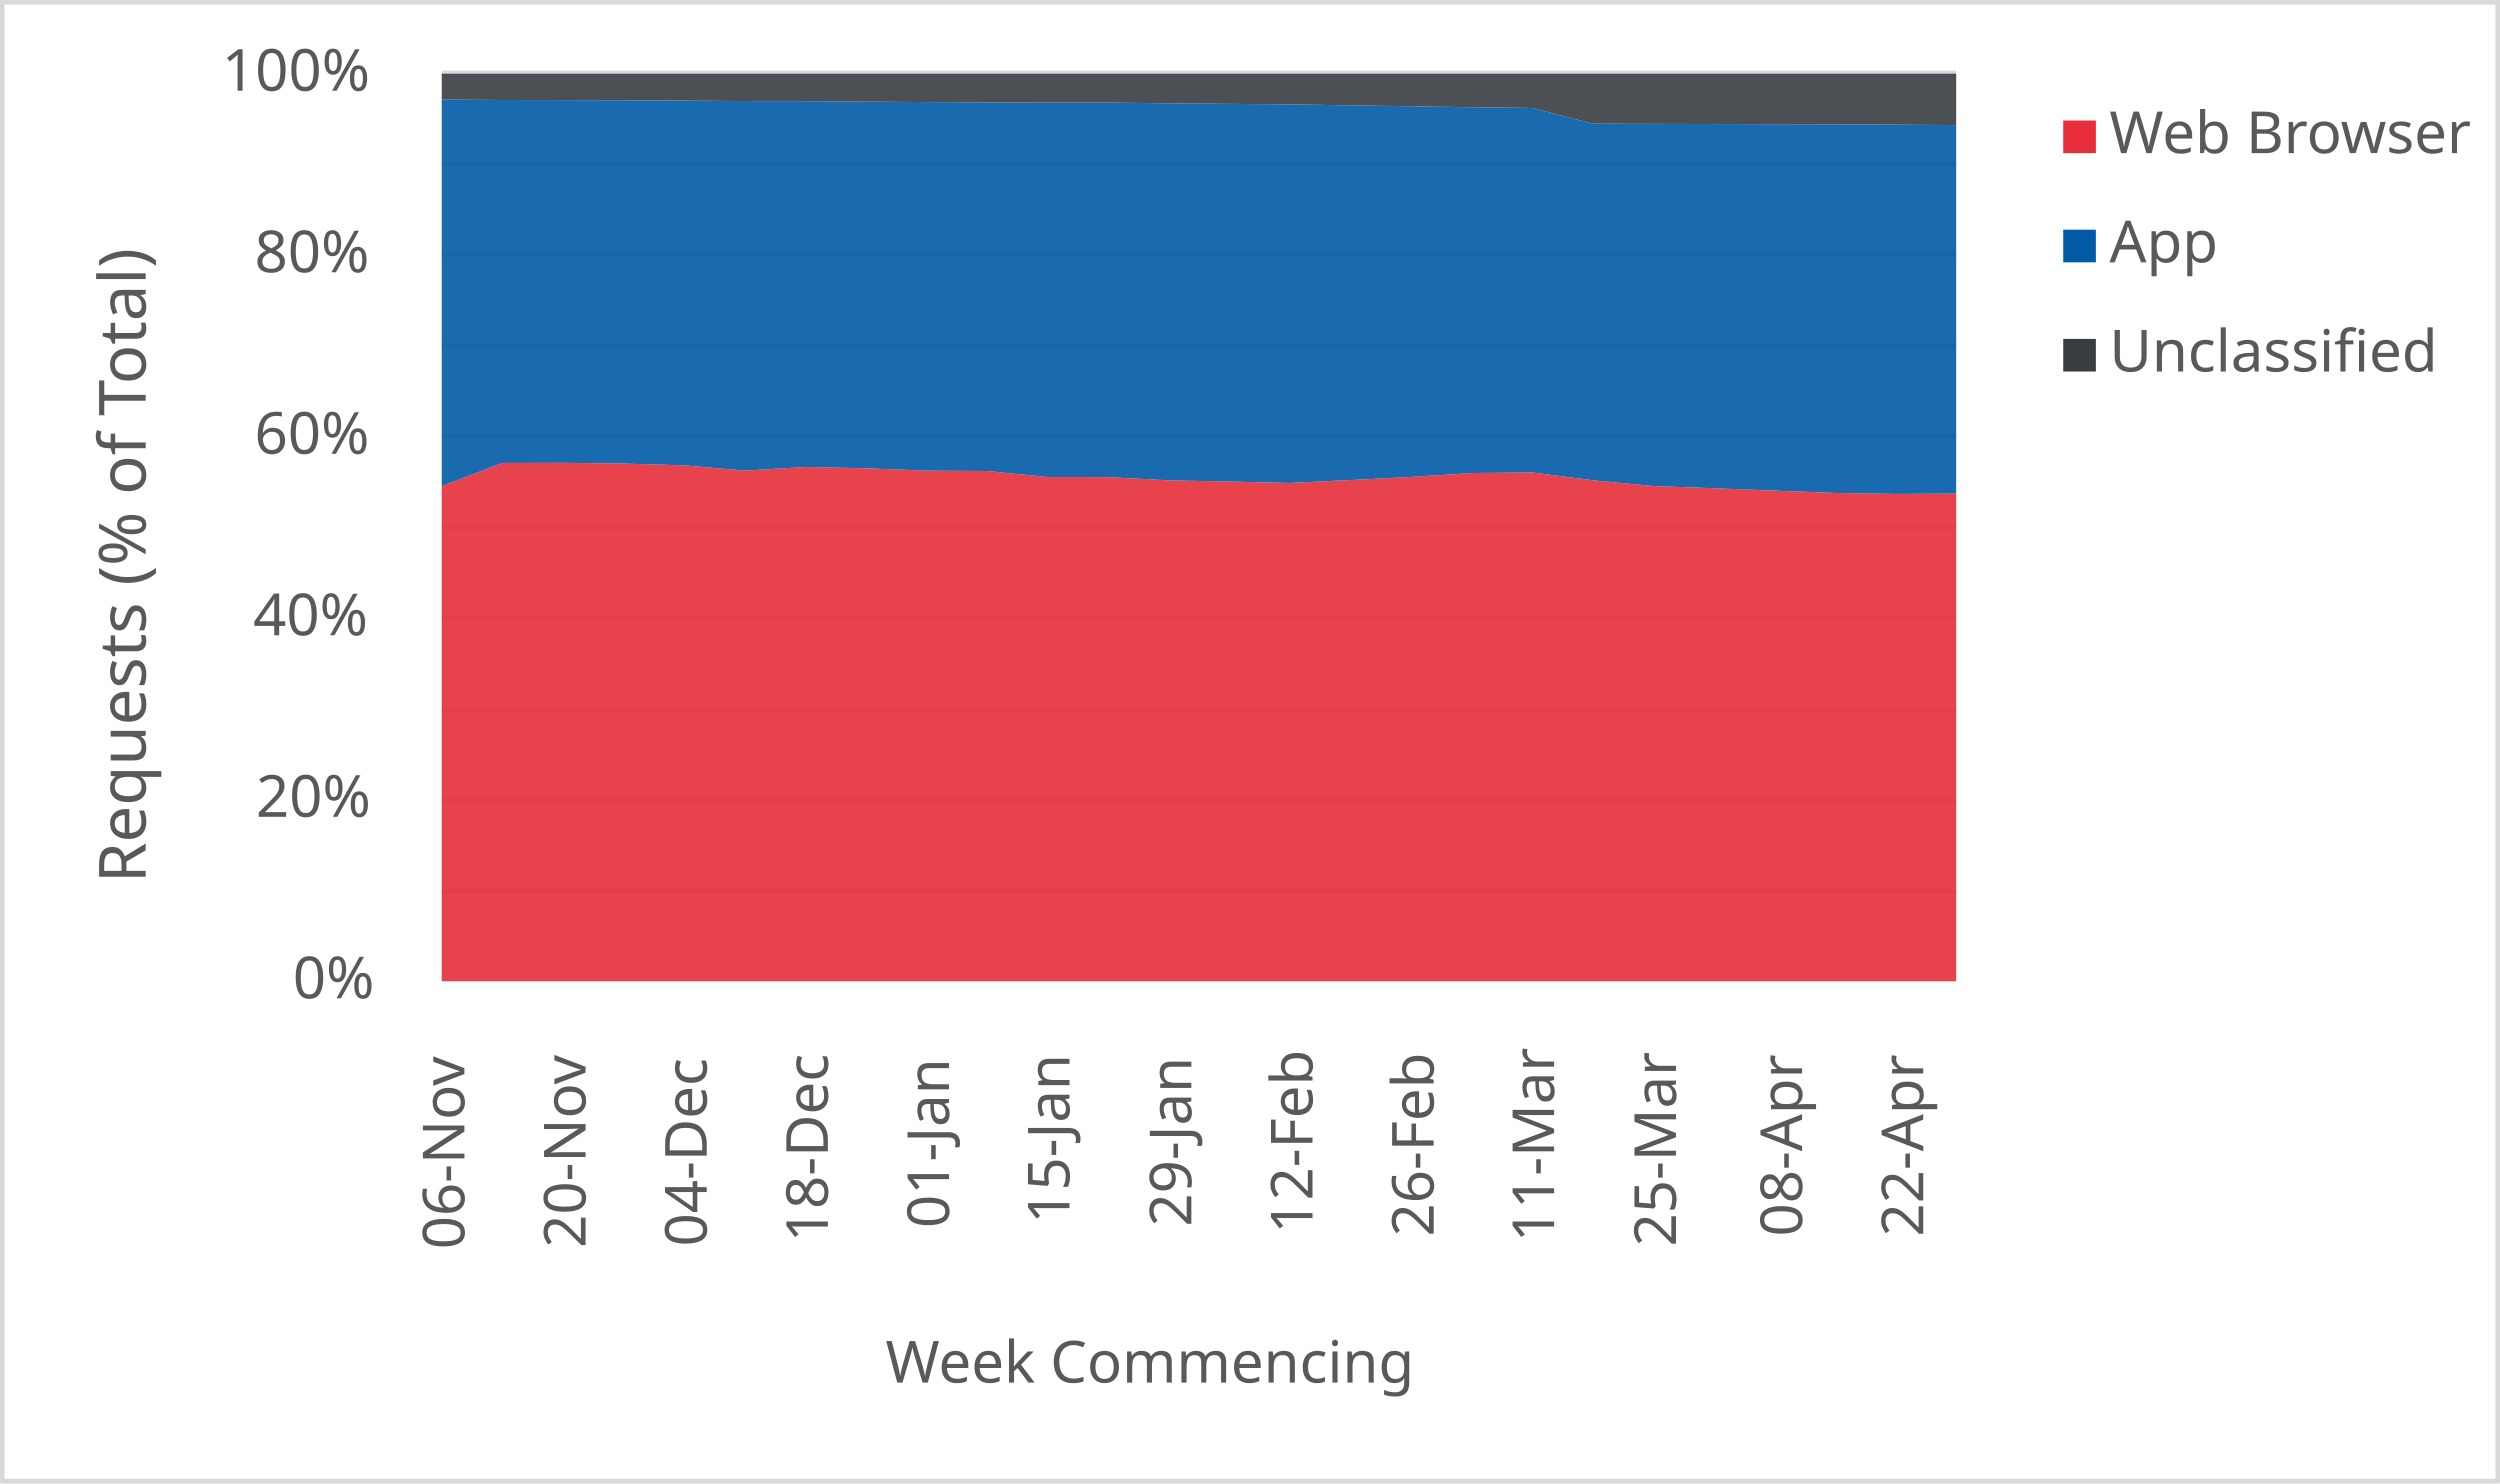
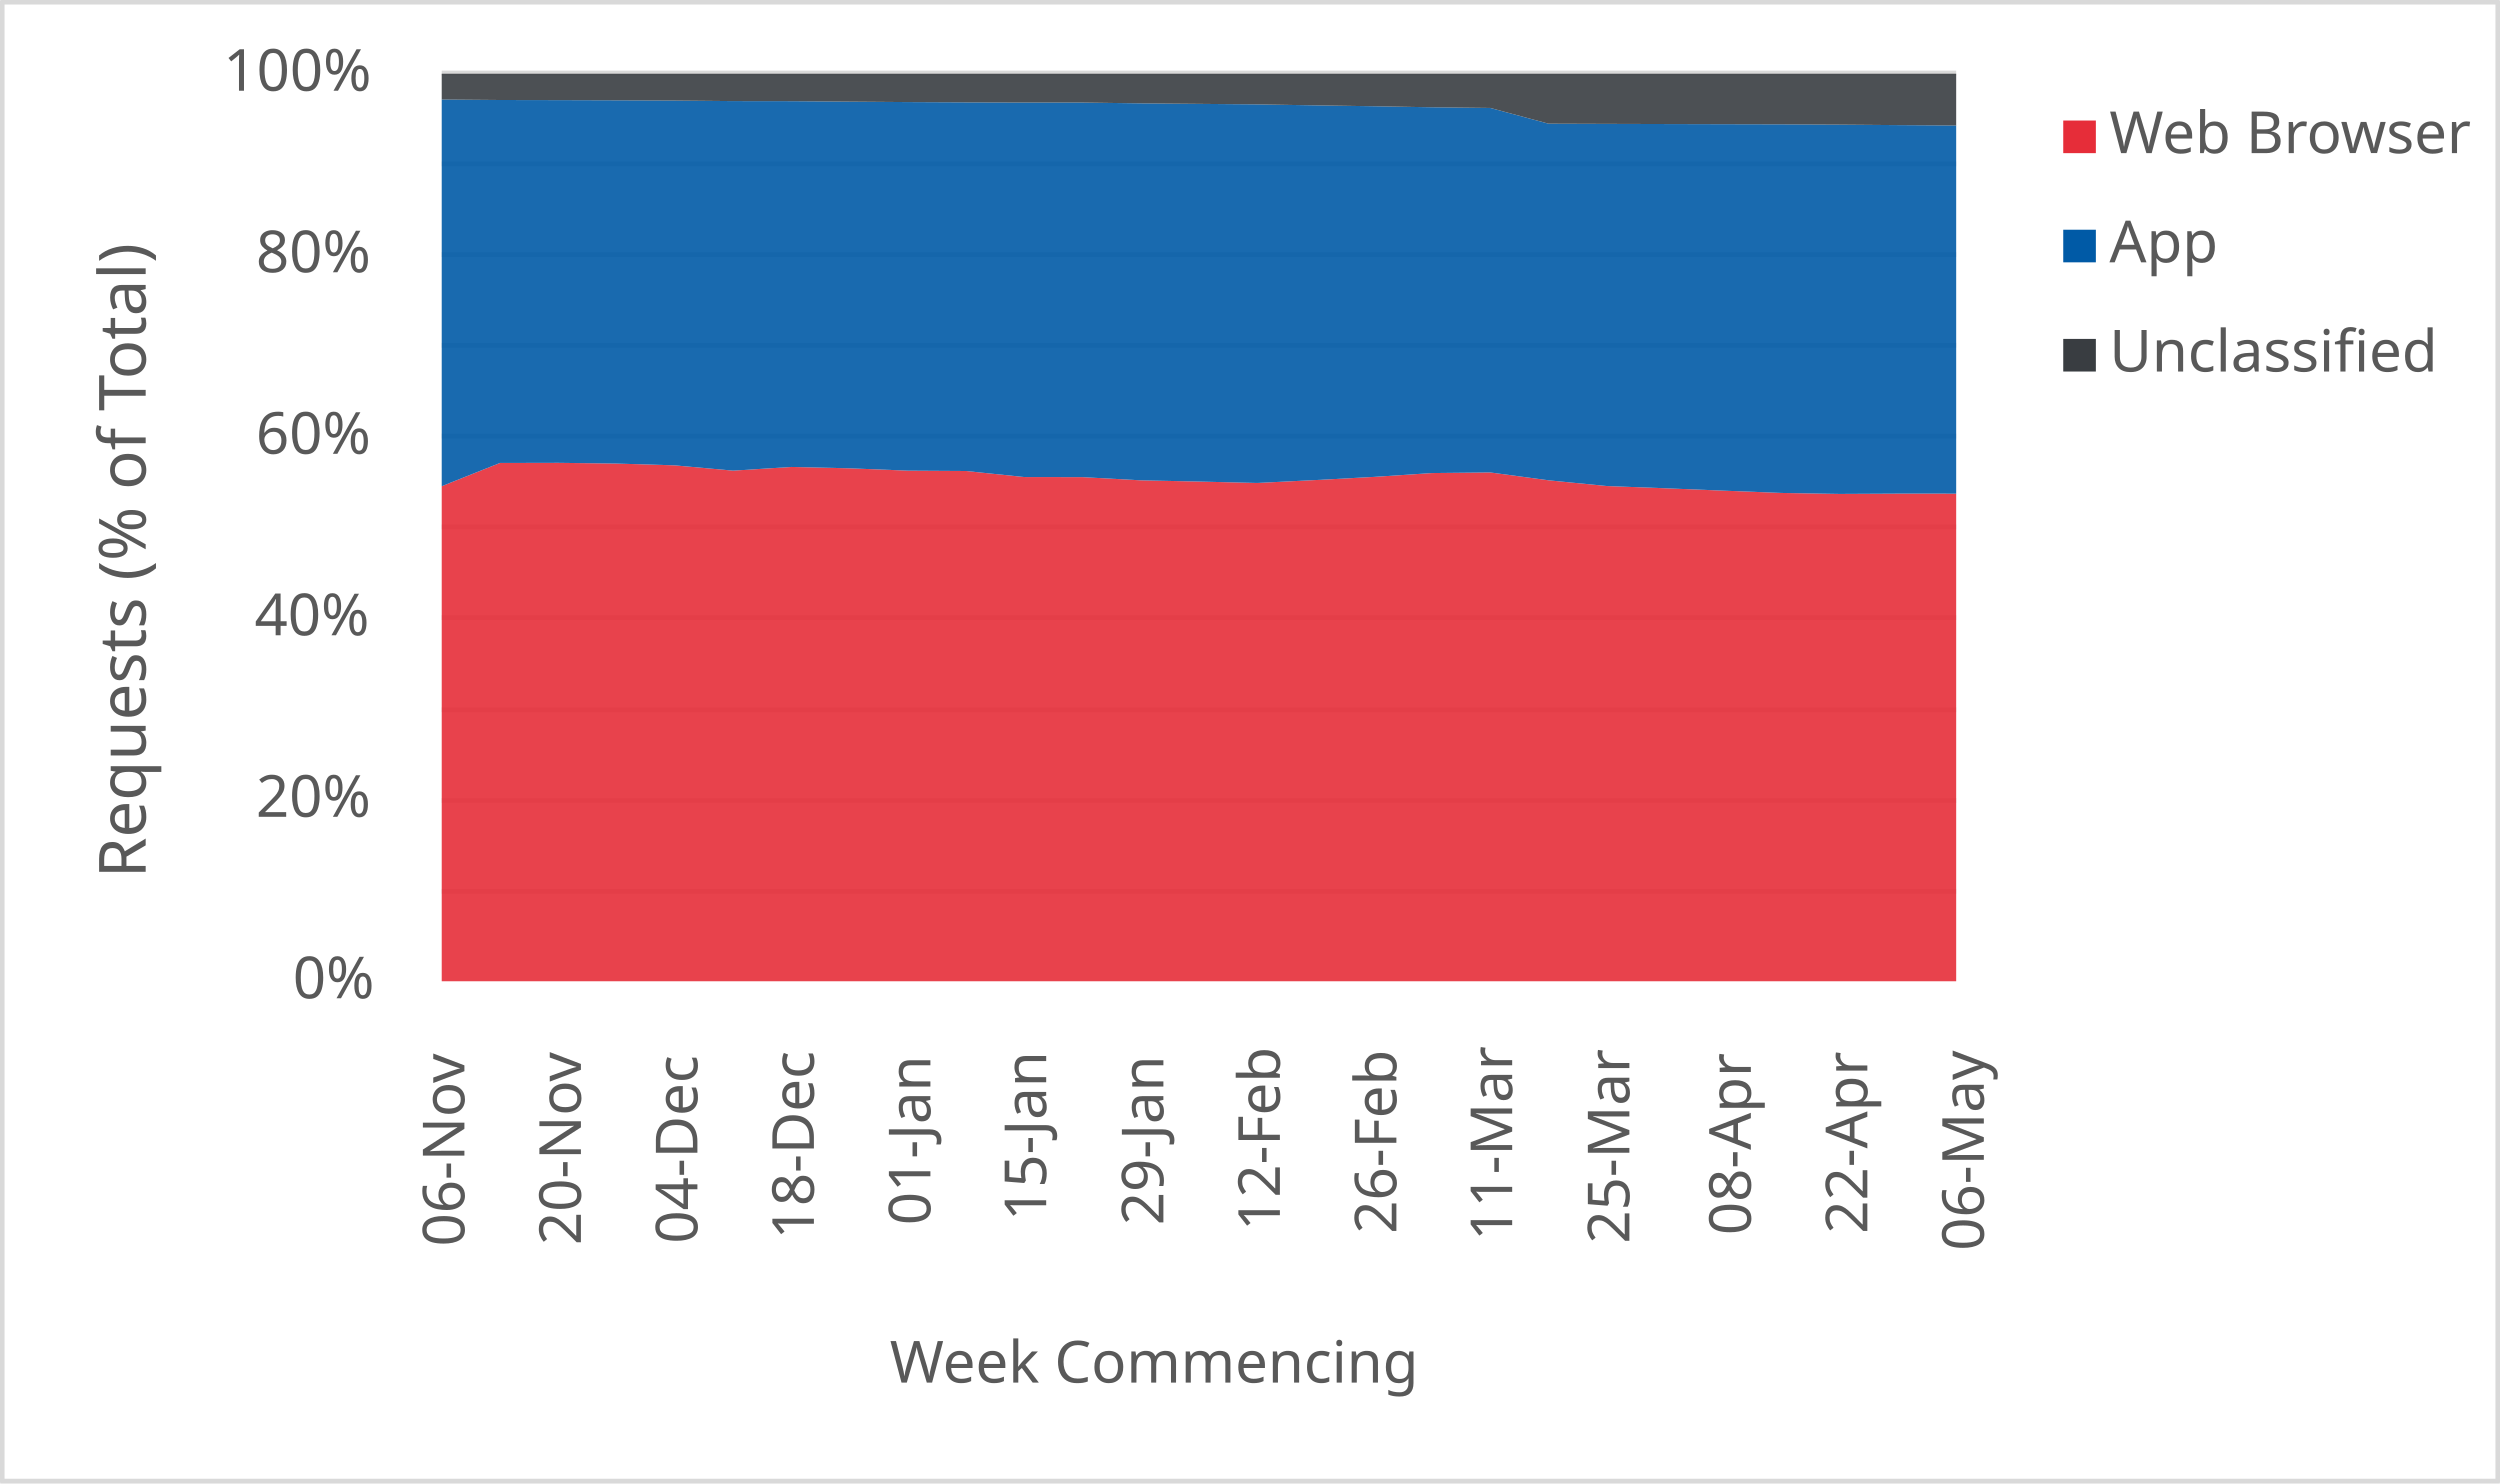
<svg xmlns="http://www.w3.org/2000/svg" width="1763" height="1046" xml:space="preserve" overflow="hidden">
  <defs>
    <clipPath id="clip0">
      <rect x="2917" y="346" width="1763" height="1046" />
    </clipPath>
  </defs>
  <g clip-path="url(#clip0)" transform="translate(-2917 -346)">
    <rect x="2918" y="347" width="1760" height="1043" fill="#FFFFFF" />
    <g>
      <path d="    M3228.5 974.532 4296.5 974.532    M3228.5 910.53 4296.5 910.53    M3228.5 846.528 4296.5 846.528    M3228.5 781.526 4296.5 781.526    M3228.5 717.524 4296.5 717.524    M3228.5 653.522 4296.5 653.522    M3228.5 589.52 4296.5 589.52    M3228.5 525.517 4296.5 525.517    M3228.5 461.515 4296.5 461.515    M3228.5 397.5 4296.5 397.5" stroke="#D9D9D9" stroke-width="3.438" stroke-linejoin="round" stroke-miterlimit="10" fill="none" />
    </g>
    <g>
      <path d="M 1038.5 4296.5 1038.5" stroke="#D9D9D9" stroke-width="3.438" stroke-linejoin="round" stroke-miterlimit="10" fill="none" fill-rule="evenodd" />
    </g>
    <g>
-       <text fill="#595959" font-family="Verdana,sans-serif" font-weight="400" font-size="41" transform="matrix(6.12323e-17 -1 1 6.12323e-17 3244.5 1227)">06-Nov</text>
+       <text fill="#595959" font-family="Verdana,sans-serif" font-weight="400" font-size="41" transform="matrix(6.12323e-17 -1 1 6.12323e-17 3244.5 1225)">06-Nov</text>
    </g>
    <g>
-       <text fill="#595959" font-family="Verdana,sans-serif" font-weight="400" font-size="41" transform="matrix(6.12323e-17 -1 1 6.12323e-17 3329.94 1226)">20-Nov</text>
+       <text fill="#595959" font-family="Verdana,sans-serif" font-weight="400" font-size="41" transform="matrix(6.12323e-17 -1 1 6.12323e-17 3326.654 1224)">20-Nov</text>
    </g>
    <g>
-       <text fill="#595959" font-family="Verdana,sans-serif" font-weight="400" font-size="41" transform="matrix(6.12323e-17 -1 1 6.12323e-17 3415.38 1225)">04-Dec</text>
+       <text fill="#595959" font-family="Verdana,sans-serif" font-weight="400" font-size="41" transform="matrix(6.12323e-17 -1 1 6.12323e-17 3408.808 1223)">04-Dec</text>
    </g>
    <g>
-       <text fill="#595959" font-family="Verdana,sans-serif" font-weight="400" font-size="41" transform="matrix(6.12323e-17 -1 1 6.12323e-17 3500.82 1222)">18-Dec</text>
+       <text fill="#595959" font-family="Verdana,sans-serif" font-weight="400" font-size="41" transform="matrix(6.12323e-17 -1 1 6.12323e-17 3490.962 1220)">18-Dec</text>
    </g>
    <g>
-       <text fill="#595959" font-family="Verdana,sans-serif" font-weight="400" font-size="41" transform="matrix(6.12323e-17 -1 1 6.12323e-17 3586.26 1212)">01-Jan</text>
+       <text fill="#595959" font-family="Verdana,sans-serif" font-weight="400" font-size="41" transform="matrix(6.12323e-17 -1 1 6.12323e-17 3573.115 1210)">01-Jan</text>
    </g>
    <g>
-       <text fill="#595959" font-family="Verdana,sans-serif" font-weight="400" font-size="41" transform="matrix(6.12323e-17 -1 1 6.12323e-17 3671.2 1209)">15-Jan</text>
+       <text fill="#595959" font-family="Verdana,sans-serif" font-weight="400" font-size="41" transform="matrix(6.12323e-17 -1 1 6.12323e-17 3654.769 1207)">15-Jan</text>
    </g>
    <g>
-       <text fill="#595959" font-family="Verdana,sans-serif" font-weight="400" font-size="41" transform="matrix(6.12323e-17 -1 1 6.12323e-17 3757.14 1211)">29-Jan</text>
+       <text fill="#595959" font-family="Verdana,sans-serif" font-weight="400" font-size="41" transform="matrix(6.12323e-17 -1 1 6.12323e-17 3737.423 1210)">29-Jan</text>
    </g>
    <g>
-       <text fill="#595959" font-family="Verdana,sans-serif" font-weight="400" font-size="41" transform="matrix(6.12323e-17 -1 1 6.12323e-17 3842.58 1216)">12-Feb</text>
+       <text fill="#595959" font-family="Verdana,sans-serif" font-weight="400" font-size="41" transform="matrix(6.12323e-17 -1 1 6.12323e-17 3819.577 1214)">12-Feb</text>
    </g>
    <g>
-       <text fill="#595959" font-family="Verdana,sans-serif" font-weight="400" font-size="41" transform="matrix(6.12323e-17 -1 1 6.12323e-17 3928.02 1218)">26-Feb</text>
+       <text fill="#595959" font-family="Verdana,sans-serif" font-weight="400" font-size="41" transform="matrix(6.12323e-17 -1 1 6.12323e-17 3901.731 1216)">26-Feb</text>
    </g>
    <g>
-       <text fill="#595959" font-family="Verdana,sans-serif" font-weight="400" font-size="41" transform="matrix(6.12323e-17 -1 1 6.12323e-17 4012.96 1222)">11-Mar</text>
+       <text fill="#595959" font-family="Verdana,sans-serif" font-weight="400" font-size="41" transform="matrix(6.12323e-17 -1 1 6.12323e-17 3983.385 1221)">11-Mar</text>
    </g>
    <g>
-       <text fill="#595959" font-family="Verdana,sans-serif" font-weight="400" font-size="41" transform="matrix(6.12323e-17 -1 1 6.12323e-17 4098.9 1225)">25-Mar</text>
+       <text fill="#595959" font-family="Verdana,sans-serif" font-weight="400" font-size="41" transform="matrix(6.12323e-17 -1 1 6.12323e-17 4066.038 1223)">25-Mar</text>
    </g>
    <g>
-       <text fill="#595959" font-family="Verdana,sans-serif" font-weight="400" font-size="41" transform="matrix(6.12323e-17 -1 1 6.12323e-17 4187.84 1218)">08-Apr</text>
+       <text fill="#595959" font-family="Verdana,sans-serif" font-weight="400" font-size="41" transform="matrix(6.12323e-17 -1 1 6.12323e-17 4151.692 1217)">08-Apr</text>
    </g>
    <g>
-       <text fill="#595959" font-family="Verdana,sans-serif" font-weight="400" font-size="41" transform="matrix(6.12323e-17 -1 1 6.12323e-17 4273.28 1218)">22-Apr</text>
+       <text fill="#595959" font-family="Verdana,sans-serif" font-weight="400" font-size="41" transform="matrix(6.12323e-17 -1 1 6.12323e-17 4233.846 1216)">22-Apr</text>
+     </g>
+     <g>
+       <text fill="#595959" font-family="Verdana,sans-serif" font-weight="400" font-size="41" transform="matrix(6.12323e-17 -1 1 6.12323e-17 4316 1228)">06-May</text>
    </g>
    <g>
      <text fill="#595959" font-family="Verdana,sans-serif" font-weight="400" font-size="41" transform="matrix(1 0 0 1 3123.5 1050)">0%</text>
    </g>
    <g>
      <text fill="#595959" font-family="Verdana,sans-serif" font-weight="400" font-size="41" transform="matrix(1 0 0 1 3097.5 922)">20%</text>
    </g>
    <g>
-       <text fill="#595959" font-family="Verdana,sans-serif" font-weight="400" font-size="41" transform="matrix(1 0 0 1 3095.5 794)">40%</text>
+       <text fill="#595959" font-family="Verdana,sans-serif" font-weight="400" font-size="41" transform="matrix(1 0 0 1 3096.5 794)">40%</text>
    </g>
    <g>
-       <text fill="#595959" font-family="Verdana,sans-serif" font-weight="400" font-size="41" transform="matrix(1 0 0 1 3096.5 666)">60%</text>
+       <text fill="#595959" font-family="Verdana,sans-serif" font-weight="400" font-size="41" transform="matrix(1 0 0 1 3097.5 666)">60%</text>
    </g>
    <g>
-       <text fill="#595959" font-family="Verdana,sans-serif" font-weight="400" font-size="41" transform="matrix(1 0 0 1 3096.5 538)">80%</text>
+       <text fill="#595959" font-family="Verdana,sans-serif" font-weight="400" font-size="41" transform="matrix(1 0 0 1 3097.5 538)">80%</text>
    </g>
    <g>
-       <text fill="#595959" font-family="Verdana,sans-serif" font-weight="400" font-size="41" transform="matrix(1 0 0 1 3073.5 410)">100%</text>
+       <text fill="#595959" font-family="Verdana,sans-serif" font-weight="400" font-size="41" transform="matrix(1 0 0 1 3074.5 410)">100%</text>
    </g>
    <g>
-       <text fill="#595959" font-family="Verdana,sans-serif" font-weight="400" font-size="41" transform="matrix(1 0 0 1 3541.5 1321)">Week Commencing</text>
+       <text fill="#595959" font-family="Verdana,sans-serif" font-weight="400" font-size="41" transform="matrix(1 0 0 1 3544.5 1321)">Week Commencing</text>
    </g>
    <g>
-       <text fill="#595959" font-family="Verdana,sans-serif" font-weight="400" font-size="46" transform="matrix(6.12323e-17 -1 1 6.12323e-17 3019.73 968.75)">Requests (% of Total)</text>
+       <text fill="#595959" font-family="Verdana,sans-serif" font-weight="400" font-size="46" transform="matrix(6.12323e-17 -1 1 6.12323e-17 3019.73 965.25)">Requests (% of Total)</text>
    </g>
    <rect x="2918.5" y="347.5" width="1760" height="1043" stroke="#D9D9D9" stroke-width="3.438" stroke-linejoin="round" stroke-miterlimit="10" fill="none" />
    <g>
-       <path d="M3228.5 1038 3271.22 1038 3313.94 1038 3356.66 1038 3399.38 1038 3442.1 1038 3484.82 1038 3527.54 1038 3570.26 1038 3612.98 1038 3655.7 1038 3698.42 1038 3741.14 1038 3783.86 1038 3826.58 1038 3869.3 1038 3912.02 1038 3954.74 1038 3997.46 1038 4040.18 1038 4082.9 1038 4125.62 1038 4168.34 1038 4211.06 1038 4253.78 1038 4296.5 1038 4296.5 694.1 4253.78 694.319 4211.06 693.621 4168.34 692.005 4125.62 690.32 4082.9 688.755 4040.18 684.695 3997.46 679.161 3954.74 679.602 3912.02 682.321 3869.3 684.53 3826.58 686.59 3783.86 685.592 3741.14 684.727 3698.42 682.48 3655.7 682.403 3612.98 678.149 3570.26 677.897 3527.54 676.253 3484.82 675.299 3442.1 677.892 3399.38 674.166 3356.66 672.906 3313.94 672.385 3271.22 672.481 3228.5 688.859 3228.5 1038Z" fill="#e62d39" opacity="0.9" />
+       <path d="M3228.5 1038 3269.577 1038 3310.654 1038 3351.731 1038 3392.808 1038 3433.885 1038 3474.962 1038 3516.038 1038 3557.115 1038 3598.192 1038 3639.269 1038 3680.346 1038 3721.423 1038 3762.5 1038 3803.577 1038 3844.654 1038 3885.731 1038 3926.808 1038 3967.885 1038 4008.962 1038 4050.038 1038 4091.115 1038 4132.192 1038 4173.269 1038 4214.346 1038 4255.423 1038 4296.5 1038 4296.5 694.113 4255.423 694.1 4214.346 694.319 4173.269 693.621 4132.192 692.005 4091.115 690.32 4050.038 688.755 4008.962 684.695 3967.885 679.161 3926.808 679.602 3885.731 682.321 3844.654 684.53 3803.577 686.59 3762.5 685.592 3721.423 684.727 3680.346 682.48 3639.269 682.403 3598.192 678.149 3557.115 677.897 3516.038 676.253 3474.962 675.299 3433.885 677.892 3392.808 674.166 3351.731 672.906 3310.654 672.385 3269.577 672.481 3228.5 688.859 3228.5 1038Z" fill="#e62d39" opacity="0.9" />
    </g>
    <g>
-       <path d="M3228.5 688.859 3271.22 672.481 3313.94 672.385 3356.66 672.906 3399.38 674.166 3442.1 677.892 3484.82 675.299 3527.54 676.253 3570.26 677.897 3612.98 678.149 3655.7 682.403 3698.42 682.48 3741.14 684.727 3783.86 685.592 3826.58 686.59 3869.3 684.53 3912.02 682.321 3954.74 679.602 3997.46 679.161 4040.18 684.695 4082.9 688.755 4125.62 690.32 4168.34 692.005 4211.06 693.621 4253.78 694.319 4296.5 694.1 4296.5 434.223 4253.78 433.894 4211.06 433.69 4168.34 433.588 4125.62 433.47 4082.9 433.354 4040.18 433.212 3997.46 422.122 3954.74 421.65 3912.02 420.922 3869.3 420.296 3826.58 419.61 3783.86 419.245 3741.14 418.885 3698.42 418.315 3655.7 418.321 3612.98 418.194 3570.26 417.984 3527.54 417.674 3484.82 417.346 3442.1 417.285 3399.38 416.914 3356.66 416.742 3313.94 416.605 3271.22 416.521 3228.5 416.171 3228.5 688.859Z" fill="#005aa6" opacity="0.9" />
+       <path d="M3228.5 688.859 3269.577 672.481 3310.654 672.385 3351.731 672.906 3392.808 674.166 3433.885 677.892 3474.962 675.299 3516.038 676.253 3557.115 677.897 3598.192 678.149 3639.269 682.403 3680.346 682.48 3721.423 684.727 3762.5 685.592 3803.577 686.59 3844.654 684.53 3885.731 682.321 3926.808 679.602 3967.885 679.161 4008.962 684.695 4050.038 688.755 4091.115 690.32 4132.192 692.005 4173.269 693.621 4214.346 694.319 4255.423 694.1 4296.5 694.113 4296.5 434.509 4255.423 434.223 4214.346 433.894 4173.269 433.69 4132.192 433.588 4091.115 433.47 4050.038 433.354 4008.962 433.212 3967.885 422.122 3926.808 421.65 3885.731 420.922 3844.654 420.296 3803.577 419.61 3762.5 419.245 3721.423 418.885 3680.346 418.315 3639.269 418.321 3598.192 418.194 3557.115 417.984 3516.038 417.674 3474.962 417.346 3433.885 417.285 3392.808 416.914 3351.731 416.742 3310.654 416.605 3269.577 416.521 3228.5 416.171 3228.5 688.859Z" fill="#005aa6" opacity="0.9" />
    </g>
    <g>
-       <path d="M3228.5 416.171 3271.22 416.521 3313.94 416.605 3356.66 416.742 3399.38 416.914 3442.1 417.285 3484.82 417.346 3527.54 417.674 3570.26 417.984 3612.98 418.194 3655.7 418.321 3698.42 418.315 3741.14 418.885 3783.86 419.245 3826.58 419.61 3869.3 420.296 3912.02 420.922 3954.74 421.65 3997.46 422.122 4040.18 433.212 4082.9 433.354 4125.62 433.47 4168.34 433.588 4211.06 433.69 4253.78 433.894 4296.5 434.223 4296.5 398 4253.78 398 4211.06 398 4168.34 398 4125.62 398 4082.9 398 4040.18 398 3997.46 398 3954.74 398 3912.02 398 3869.3 398 3826.58 398 3783.86 398 3741.14 398 3698.42 398 3655.7 398 3612.98 398 3570.26 398 3527.54 398 3484.82 398 3442.1 398 3399.38 398 3356.66 398 3313.94 398 3271.22 398 3228.5 398 3228.5 416.171Z" fill="#393d41" opacity="0.9" />
+       <path d="M3228.5 416.171 3269.577 416.521 3310.654 416.605 3351.731 416.742 3392.808 416.914 3433.885 417.285 3474.962 417.346 3516.038 417.674 3557.115 417.984 3598.192 418.194 3639.269 418.321 3680.346 418.315 3721.423 418.885 3762.5 419.245 3803.577 419.61 3844.654 420.296 3885.731 420.922 3926.808 421.65 3967.885 422.122 4008.962 433.212 4050.038 433.354 4091.115 433.47 4132.192 433.588 4173.269 433.69 4214.346 433.894 4255.423 434.223 4296.5 434.509 4296.5 398 4255.423 398 4214.346 398 4173.269 398 4132.192 398 4091.115 398 4050.038 398 4008.962 398 3967.885 398 3926.808 398 3885.731 398 3844.654 398 3803.577 398 3762.5 398 3721.423 398 3680.346 398 3639.269 398 3598.192 398 3557.115 398 3516.038 398 3474.962 398 3433.885 398 3392.808 398 3351.731 398 3310.654 398 3269.577 398 3228.5 398 3228.5 416.171Z" fill="#393d41" opacity="0.9" />
    </g>
    <g>
      <rect x="4372" y="431" width="23" height="23" fill="#e62d39" />
    </g>
    <g>
      <text fill="#595959" font-family="Verdana,sans-serif" font-weight="400" font-size="41" transform="matrix(1 0 0 1 4404.56 454)">Web Browser</text>
    </g>
    <g>
      <rect x="4372" y="508" width="23" height="23" fill="#005aa6" />
    </g>
    <g>
      <text fill="#595959" font-family="Verdana,sans-serif" font-weight="400" font-size="41" transform="matrix(1 0 0 1 4404.56 531)">App</text>
    </g>
    <g>
      <rect x="4372" y="585" width="23" height="23" fill="#393d41" />
    </g>
    <g>
      <text fill="#595959" font-family="Verdana,sans-serif" font-weight="400" font-size="41" transform="matrix(1 0 0 1 4404.56 608)">Unclassified</text>
    </g>
  </g>
</svg>
